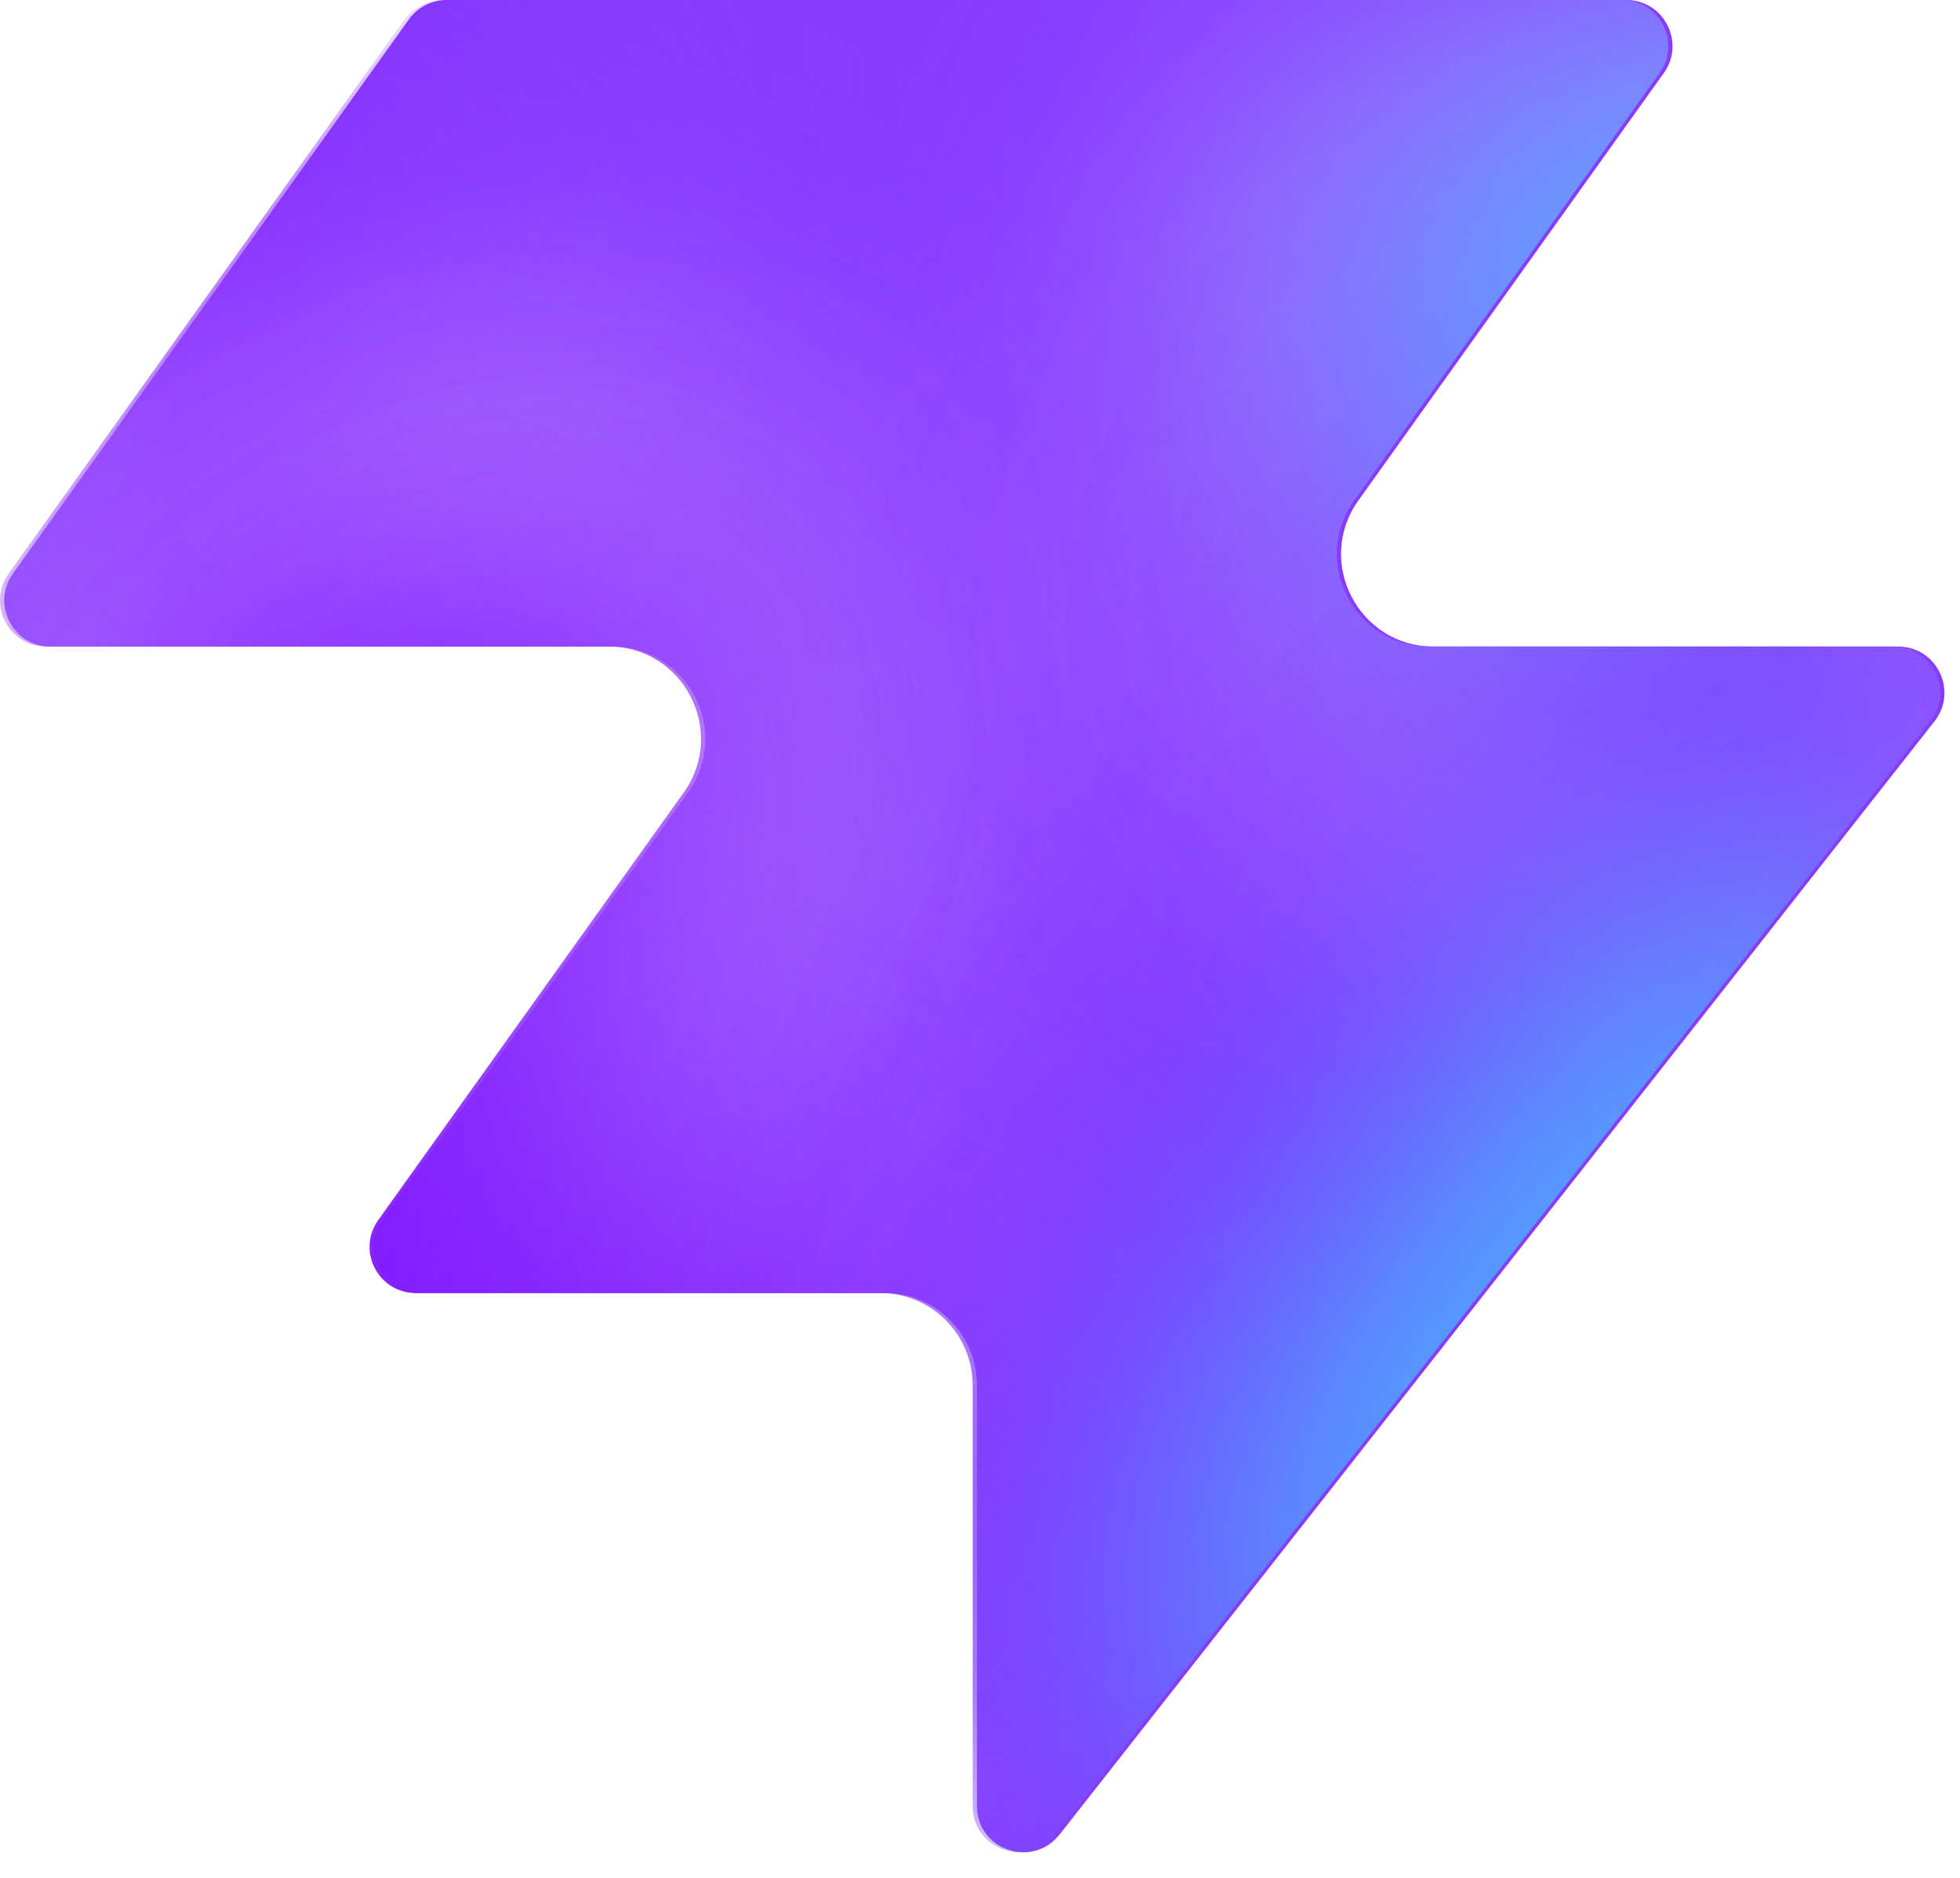
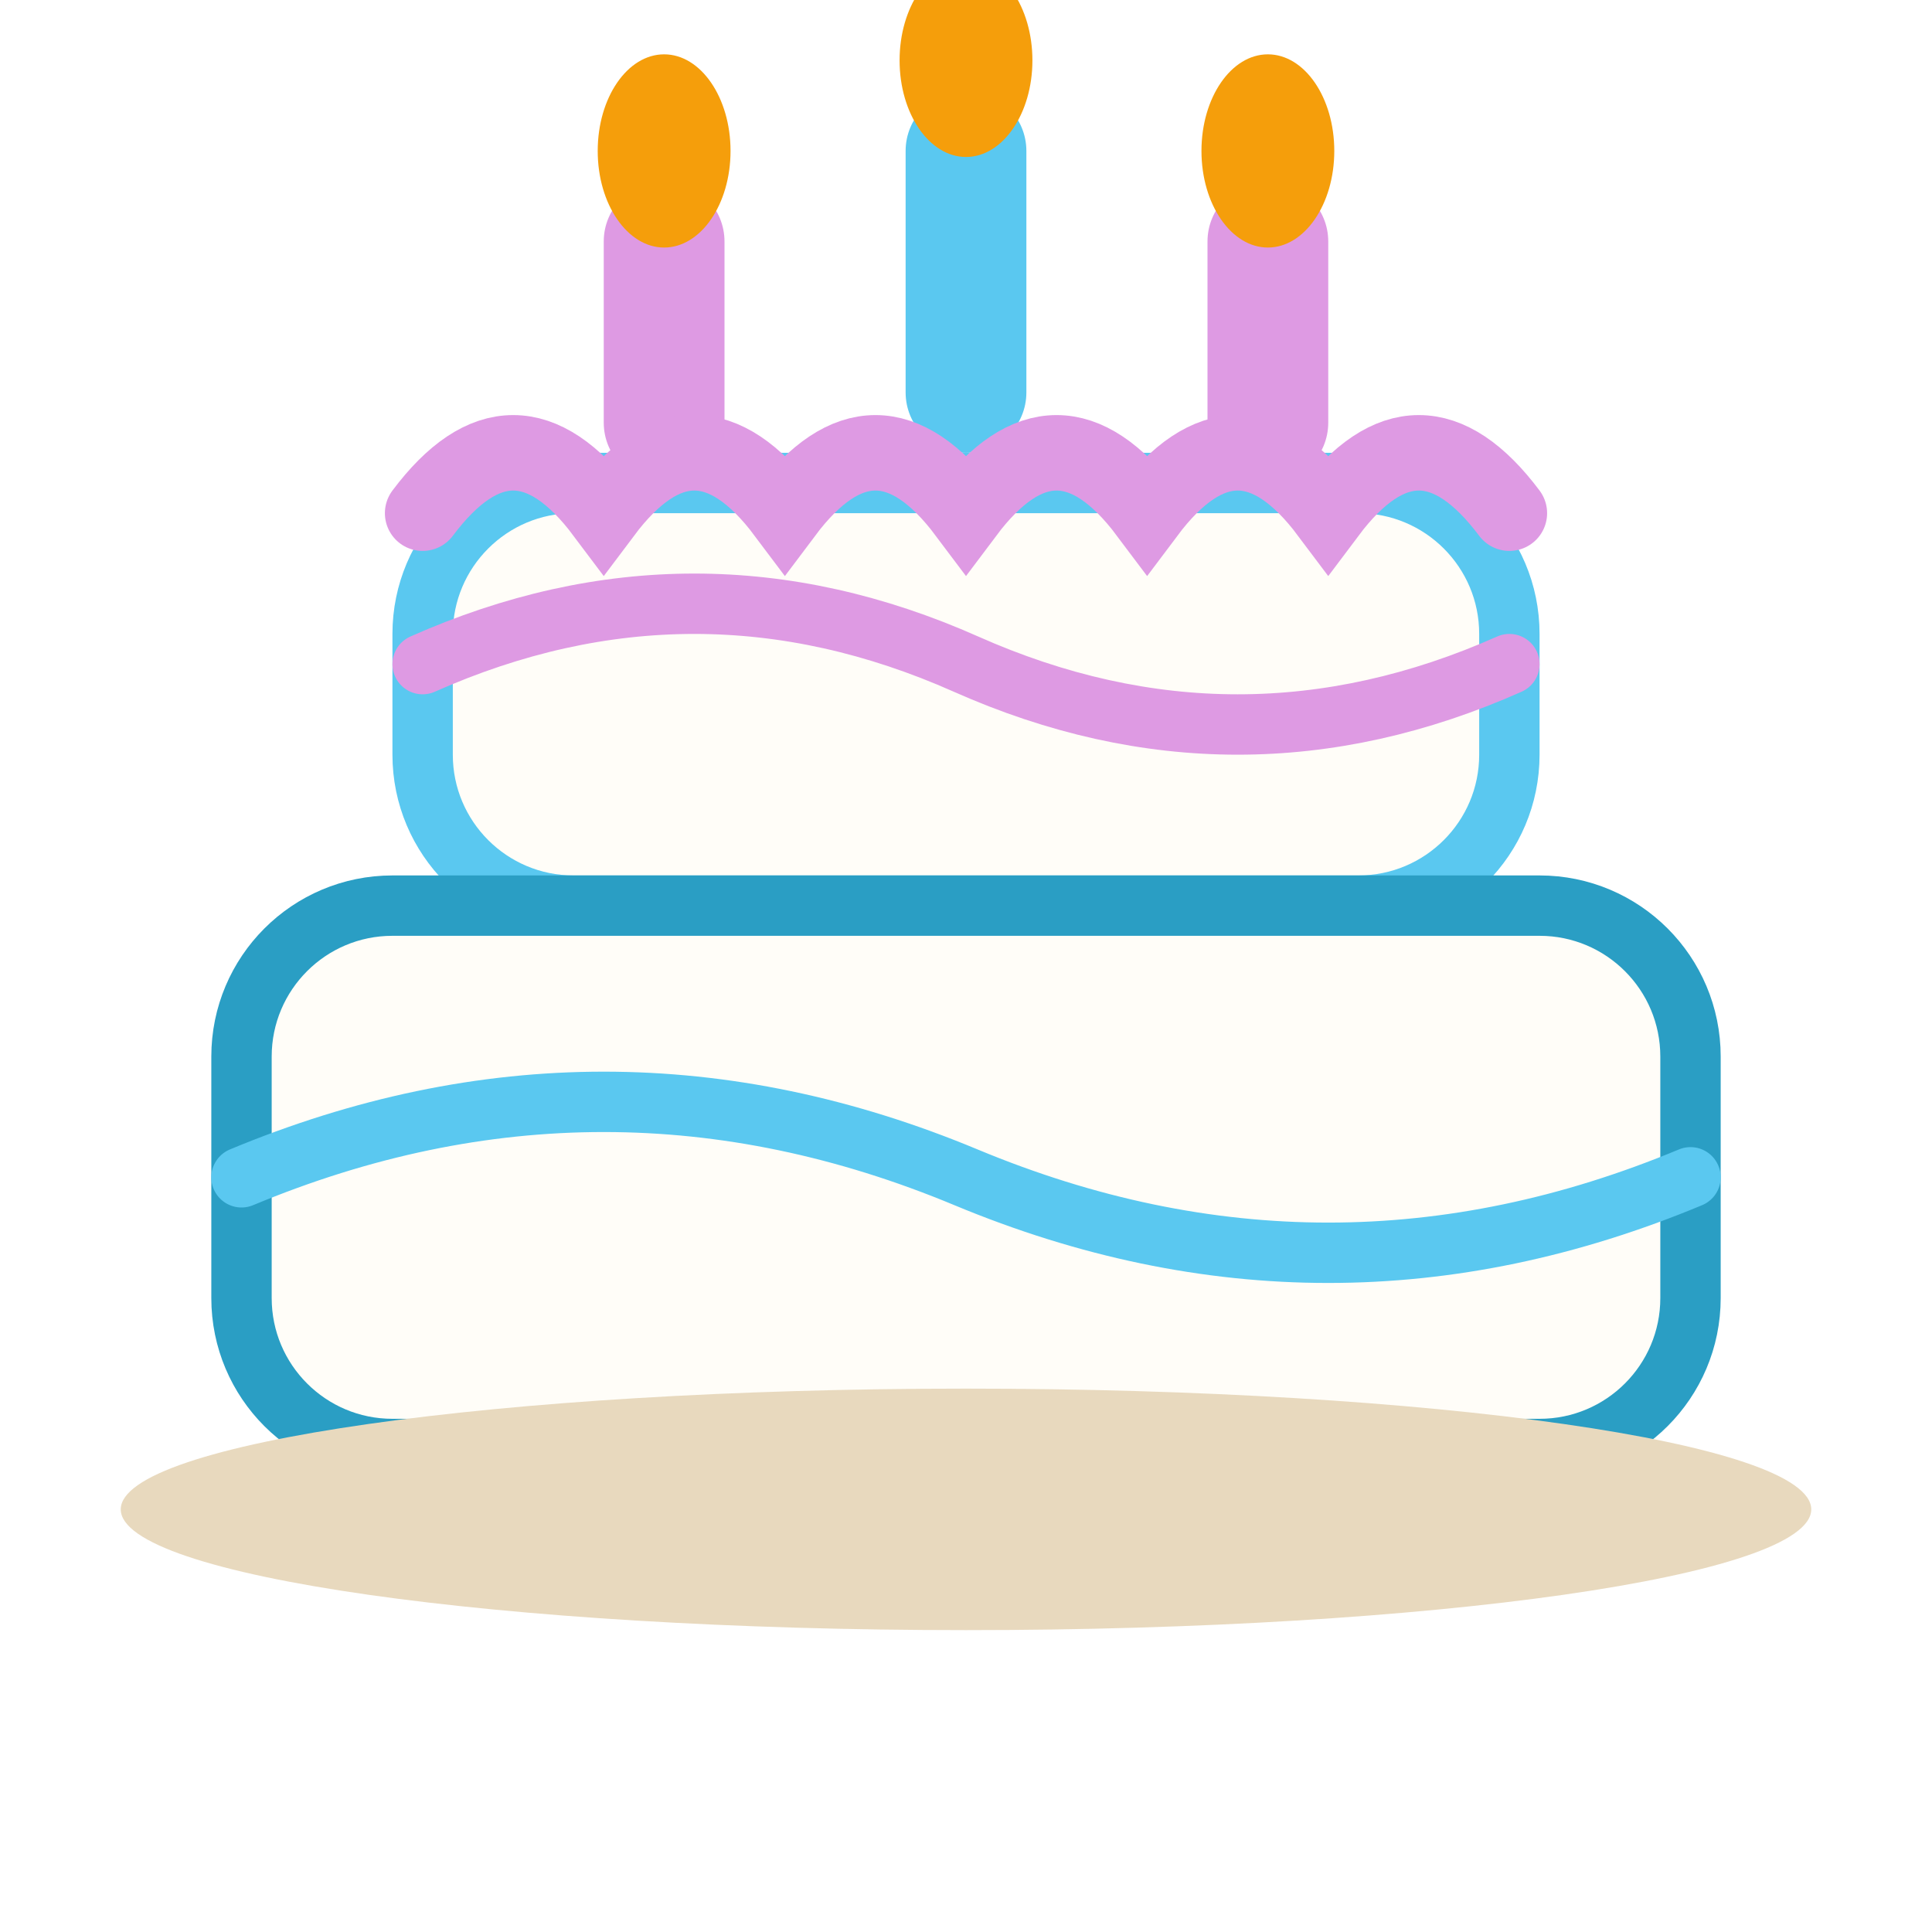
- <svg xmlns="http://www.w3.org/2000/svg" width="48" height="46" fill="none" viewBox="0 0 48 46">
-   <path fill="#863bff" d="M25.946 44.938c-.664.845-2.021.375-2.021-.698V33.937a2.26 2.26 0 0 0-2.262-2.262H10.287c-.92 0-1.456-1.04-.92-1.788l7.48-10.471c1.07-1.497 0-3.578-1.842-3.578H1.237c-.92 0-1.456-1.04-.92-1.788L10.013.474c.214-.297.556-.474.92-.474h28.894c.92 0 1.456 1.04.92 1.788l-7.48 10.471c-1.07 1.498 0 3.579 1.842 3.579h11.377c.943 0 1.473 1.088.89 1.83L25.947 44.94z" style="fill:#863bff;fill:color(display-p3 .525 .23 1);fill-opacity:1" />
-   <mask id="a" width="48" height="46" x="0" y="0" maskUnits="userSpaceOnUse" style="mask-type:alpha">
-     <path fill="#000" d="M25.842 44.938c-.664.844-2.021.375-2.021-.698V33.937a2.26 2.26 0 0 0-2.262-2.262H10.183c-.92 0-1.456-1.04-.92-1.788l7.48-10.471c1.07-1.498 0-3.579-1.842-3.579H1.133c-.92 0-1.456-1.04-.92-1.787L9.91.473c.214-.297.556-.474.92-.474h28.894c.92 0 1.456 1.04.92 1.788l-7.48 10.471c-1.07 1.498 0 3.578 1.842 3.578h11.377c.943 0 1.473 1.088.89 1.832L25.843 44.94z" style="fill:#000;fill-opacity:1" />
-   </mask>
-   <g mask="url(#a)">
-     <g filter="url(#b)">
-       <ellipse cx="5.508" cy="14.704" fill="#ede6ff" rx="5.508" ry="14.704" style="fill:#ede6ff;fill:color(display-p3 .927 .903 1);fill-opacity:1" transform="matrix(.00324 1 1 -.00324 -4.47 31.516)" />
-     </g>
-     <g filter="url(#c)">
-       <ellipse cx="10.399" cy="29.851" fill="#ede6ff" rx="10.399" ry="29.851" style="fill:#ede6ff;fill:color(display-p3 .927 .903 1);fill-opacity:1" transform="matrix(.00324 1 1 -.00324 -39.328 7.883)" />
-     </g>
-     <g filter="url(#d)">
-       <ellipse cx="5.508" cy="30.487" fill="#7e14ff" rx="5.508" ry="30.487" style="fill:#7e14ff;fill:color(display-p3 .492 .077 1);fill-opacity:1" transform="rotate(89.814 -25.913 -14.639)scale(1 -1)" />
-     </g>
-     <g filter="url(#e)">
-       <ellipse cx="5.508" cy="30.599" fill="#7e14ff" rx="5.508" ry="30.599" style="fill:#7e14ff;fill:color(display-p3 .492 .077 1);fill-opacity:1" transform="rotate(89.814 -32.644 -3.334)scale(1 -1)" />
-     </g>
-     <g filter="url(#f)">
-       <ellipse cx="5.508" cy="30.599" fill="#7e14ff" rx="5.508" ry="30.599" style="fill:#7e14ff;fill:color(display-p3 .492 .077 1);fill-opacity:1" transform="matrix(.00324 1 1 -.00324 -34.34 30.47)" />
-     </g>
-     <g filter="url(#g)">
-       <ellipse cx="14.072" cy="22.078" fill="#ede6ff" rx="14.072" ry="22.078" style="fill:#ede6ff;fill:color(display-p3 .927 .903 1);fill-opacity:1" transform="rotate(93.35 24.506 48.493)scale(-1 1)" />
-     </g>
-     <g filter="url(#h)">
-       <ellipse cx="3.47" cy="21.501" fill="#7e14ff" rx="3.47" ry="21.501" style="fill:#7e14ff;fill:color(display-p3 .492 .077 1);fill-opacity:1" transform="rotate(89.009 28.708 47.59)scale(-1 1)" />
-     </g>
-     <g filter="url(#i)">
-       <ellipse cx="3.47" cy="21.501" fill="#7e14ff" rx="3.47" ry="21.501" style="fill:#7e14ff;fill:color(display-p3 .492 .077 1);fill-opacity:1" transform="rotate(89.009 28.708 47.59)scale(-1 1)" />
-     </g>
-     <g filter="url(#j)">
-       <ellipse cx=".387" cy="8.972" fill="#7e14ff" rx="4.407" ry="29.108" style="fill:#7e14ff;fill:color(display-p3 .492 .077 1);fill-opacity:1" transform="rotate(39.51 .387 8.972)" />
-     </g>
-     <g filter="url(#k)">
-       <ellipse cx="47.523" cy="-6.092" fill="#7e14ff" rx="4.407" ry="29.108" style="fill:#7e14ff;fill:color(display-p3 .492 .077 1);fill-opacity:1" transform="rotate(37.892 47.523 -6.092)" />
-     </g>
-     <g filter="url(#l)">
-       <ellipse cx="41.412" cy="6.333" fill="#47bfff" rx="5.971" ry="9.665" style="fill:#47bfff;fill:color(display-p3 .28 .748 1);fill-opacity:1" transform="rotate(37.892 41.412 6.333)" />
-     </g>
-     <g filter="url(#m)">
-       <ellipse cx="-1.879" cy="38.332" fill="#7e14ff" rx="4.407" ry="29.108" style="fill:#7e14ff;fill:color(display-p3 .492 .077 1);fill-opacity:1" transform="rotate(37.892 -1.88 38.332)" />
-     </g>
-     <g filter="url(#n)">
-       <ellipse cx="-1.879" cy="38.332" fill="#7e14ff" rx="4.407" ry="29.108" style="fill:#7e14ff;fill:color(display-p3 .492 .077 1);fill-opacity:1" transform="rotate(37.892 -1.88 38.332)" />
-     </g>
-     <g filter="url(#o)">
-       <ellipse cx="35.651" cy="29.907" fill="#7e14ff" rx="4.407" ry="29.108" style="fill:#7e14ff;fill:color(display-p3 .492 .077 1);fill-opacity:1" transform="rotate(37.892 35.651 29.907)" />
-     </g>
-     <g filter="url(#p)">
-       <ellipse cx="38.418" cy="32.4" fill="#47bfff" rx="5.971" ry="15.297" style="fill:#47bfff;fill:color(display-p3 .28 .748 1);fill-opacity:1" transform="rotate(37.892 38.418 32.4)" />
-     </g>
-   </g>
-   <defs>
-     <filter id="b" width="60.045" height="41.654" x="-19.77" y="16.149" color-interpolation-filters="sRGB" filterUnits="userSpaceOnUse">
-       <feFlood flood-opacity="0" result="BackgroundImageFix" />
-       <feBlend in="SourceGraphic" in2="BackgroundImageFix" result="shape" />
-       <feGaussianBlur result="effect1_foregroundBlur_2002_17158" stdDeviation="7.659" />
-     </filter>
-     <filter id="c" width="90.34" height="51.437" x="-54.613" y="-7.533" color-interpolation-filters="sRGB" filterUnits="userSpaceOnUse">
-       <feFlood flood-opacity="0" result="BackgroundImageFix" />
-       <feBlend in="SourceGraphic" in2="BackgroundImageFix" result="shape" />
-       <feGaussianBlur result="effect1_foregroundBlur_2002_17158" stdDeviation="7.659" />
-     </filter>
-     <filter id="d" width="79.355" height="29.4" x="-49.64" y="2.03" color-interpolation-filters="sRGB" filterUnits="userSpaceOnUse">
-       <feFlood flood-opacity="0" result="BackgroundImageFix" />
-       <feBlend in="SourceGraphic" in2="BackgroundImageFix" result="shape" />
-       <feGaussianBlur result="effect1_foregroundBlur_2002_17158" stdDeviation="4.596" />
-     </filter>
-     <filter id="e" width="79.579" height="29.4" x="-45.045" y="20.029" color-interpolation-filters="sRGB" filterUnits="userSpaceOnUse">
-       <feFlood flood-opacity="0" result="BackgroundImageFix" />
-       <feBlend in="SourceGraphic" in2="BackgroundImageFix" result="shape" />
-       <feGaussianBlur result="effect1_foregroundBlur_2002_17158" stdDeviation="4.596" />
-     </filter>
-     <filter id="f" width="79.579" height="29.4" x="-43.513" y="21.178" color-interpolation-filters="sRGB" filterUnits="userSpaceOnUse">
-       <feFlood flood-opacity="0" result="BackgroundImageFix" />
-       <feBlend in="SourceGraphic" in2="BackgroundImageFix" result="shape" />
-       <feGaussianBlur result="effect1_foregroundBlur_2002_17158" stdDeviation="4.596" />
-     </filter>
-     <filter id="g" width="74.749" height="58.852" x="15.756" y="-17.901" color-interpolation-filters="sRGB" filterUnits="userSpaceOnUse">
-       <feFlood flood-opacity="0" result="BackgroundImageFix" />
-       <feBlend in="SourceGraphic" in2="BackgroundImageFix" result="shape" />
-       <feGaussianBlur result="effect1_foregroundBlur_2002_17158" stdDeviation="7.659" />
-     </filter>
-     <filter id="h" width="61.377" height="25.362" x="23.548" y="2.284" color-interpolation-filters="sRGB" filterUnits="userSpaceOnUse">
-       <feFlood flood-opacity="0" result="BackgroundImageFix" />
-       <feBlend in="SourceGraphic" in2="BackgroundImageFix" result="shape" />
-       <feGaussianBlur result="effect1_foregroundBlur_2002_17158" stdDeviation="4.596" />
-     </filter>
-     <filter id="i" width="61.377" height="25.362" x="23.548" y="2.284" color-interpolation-filters="sRGB" filterUnits="userSpaceOnUse">
-       <feFlood flood-opacity="0" result="BackgroundImageFix" />
-       <feBlend in="SourceGraphic" in2="BackgroundImageFix" result="shape" />
-       <feGaussianBlur result="effect1_foregroundBlur_2002_17158" stdDeviation="4.596" />
-     </filter>
-     <filter id="j" width="56.045" height="63.649" x="-27.636" y="-22.853" color-interpolation-filters="sRGB" filterUnits="userSpaceOnUse">
-       <feFlood flood-opacity="0" result="BackgroundImageFix" />
-       <feBlend in="SourceGraphic" in2="BackgroundImageFix" result="shape" />
-       <feGaussianBlur result="effect1_foregroundBlur_2002_17158" stdDeviation="4.596" />
-     </filter>
-     <filter id="k" width="54.814" height="64.646" x="20.116" y="-38.415" color-interpolation-filters="sRGB" filterUnits="userSpaceOnUse">
-       <feFlood flood-opacity="0" result="BackgroundImageFix" />
-       <feBlend in="SourceGraphic" in2="BackgroundImageFix" result="shape" />
-       <feGaussianBlur result="effect1_foregroundBlur_2002_17158" stdDeviation="4.596" />
-     </filter>
-     <filter id="l" width="33.541" height="35.313" x="24.641" y="-11.323" color-interpolation-filters="sRGB" filterUnits="userSpaceOnUse">
-       <feFlood flood-opacity="0" result="BackgroundImageFix" />
-       <feBlend in="SourceGraphic" in2="BackgroundImageFix" result="shape" />
-       <feGaussianBlur result="effect1_foregroundBlur_2002_17158" stdDeviation="4.596" />
-     </filter>
-     <filter id="m" width="54.814" height="64.646" x="-29.286" y="6.009" color-interpolation-filters="sRGB" filterUnits="userSpaceOnUse">
-       <feFlood flood-opacity="0" result="BackgroundImageFix" />
-       <feBlend in="SourceGraphic" in2="BackgroundImageFix" result="shape" />
-       <feGaussianBlur result="effect1_foregroundBlur_2002_17158" stdDeviation="4.596" />
-     </filter>
-     <filter id="n" width="54.814" height="64.646" x="-29.286" y="6.009" color-interpolation-filters="sRGB" filterUnits="userSpaceOnUse">
-       <feFlood flood-opacity="0" result="BackgroundImageFix" />
-       <feBlend in="SourceGraphic" in2="BackgroundImageFix" result="shape" />
-       <feGaussianBlur result="effect1_foregroundBlur_2002_17158" stdDeviation="4.596" />
-     </filter>
-     <filter id="o" width="54.814" height="64.646" x="8.244" y="-2.416" color-interpolation-filters="sRGB" filterUnits="userSpaceOnUse">
-       <feFlood flood-opacity="0" result="BackgroundImageFix" />
-       <feBlend in="SourceGraphic" in2="BackgroundImageFix" result="shape" />
-       <feGaussianBlur result="effect1_foregroundBlur_2002_17158" stdDeviation="4.596" />
-     </filter>
-     <filter id="p" width="39.409" height="43.623" x="18.713" y="10.588" color-interpolation-filters="sRGB" filterUnits="userSpaceOnUse">
-       <feFlood flood-opacity="0" result="BackgroundImageFix" />
-       <feBlend in="SourceGraphic" in2="BackgroundImageFix" result="shape" />
-       <feGaussianBlur result="effect1_foregroundBlur_2002_17158" stdDeviation="4.596" />
-     </filter>
-   </defs>
+ <svg xmlns="http://www.w3.org/2000/svg" viewBox="0 0 64 64" width="64" height="64">
+   <rect x="20" y="6" width="4" height="10" rx="2" fill="#DE9AE3" />
+   <rect x="40" y="6" width="4" height="10" rx="2" fill="#DE9AE3" />
+   <rect x="30" y="3" width="4" height="12" rx="2" fill="#5AC8F0" />
+   <ellipse cx="22" cy="5" rx="2.2" ry="3.2" fill="#F59E0B" />
+   <ellipse cx="42" cy="5" rx="2.2" ry="3.2" fill="#F59E0B" />
+   <ellipse cx="32" cy="2" rx="2.2" ry="3.2" fill="#F59E0B" />
+   <rect x="14" y="16" width="36" height="14" rx="5" fill="#FFFDF8" />
+   <rect x="14" y="16" width="36" height="14" rx="5" fill="none" stroke="#5AC8F0" stroke-width="2" />
+   <path d="M14 22 Q23 18 32 22 Q41 26 50 22" stroke="#DE9AE3" stroke-width="2" fill="none" stroke-linecap="round" />
+   <rect x="8" y="30" width="48" height="18" rx="5" fill="#FFFDF8" />
+   <rect x="8" y="30" width="48" height="18" rx="5" fill="none" stroke="#2A9EC4" stroke-width="2" />
+   <path d="M8 39 Q20 34 32 39 Q44 44 56 39" stroke="#5AC8F0" stroke-width="2" fill="none" stroke-linecap="round" />
+   <path d="M14 17 Q17 13 20 17 Q23 13 26 17 Q29 13 32 17 Q35 13 38 17 Q41 13 44 17 Q47 13 50 17" stroke="#DE9AE3" stroke-width="2.5" fill="none" stroke-linecap="round" />
+   <ellipse cx="32" cy="50" rx="28" ry="4" fill="#E8D9BE" />
</svg>
